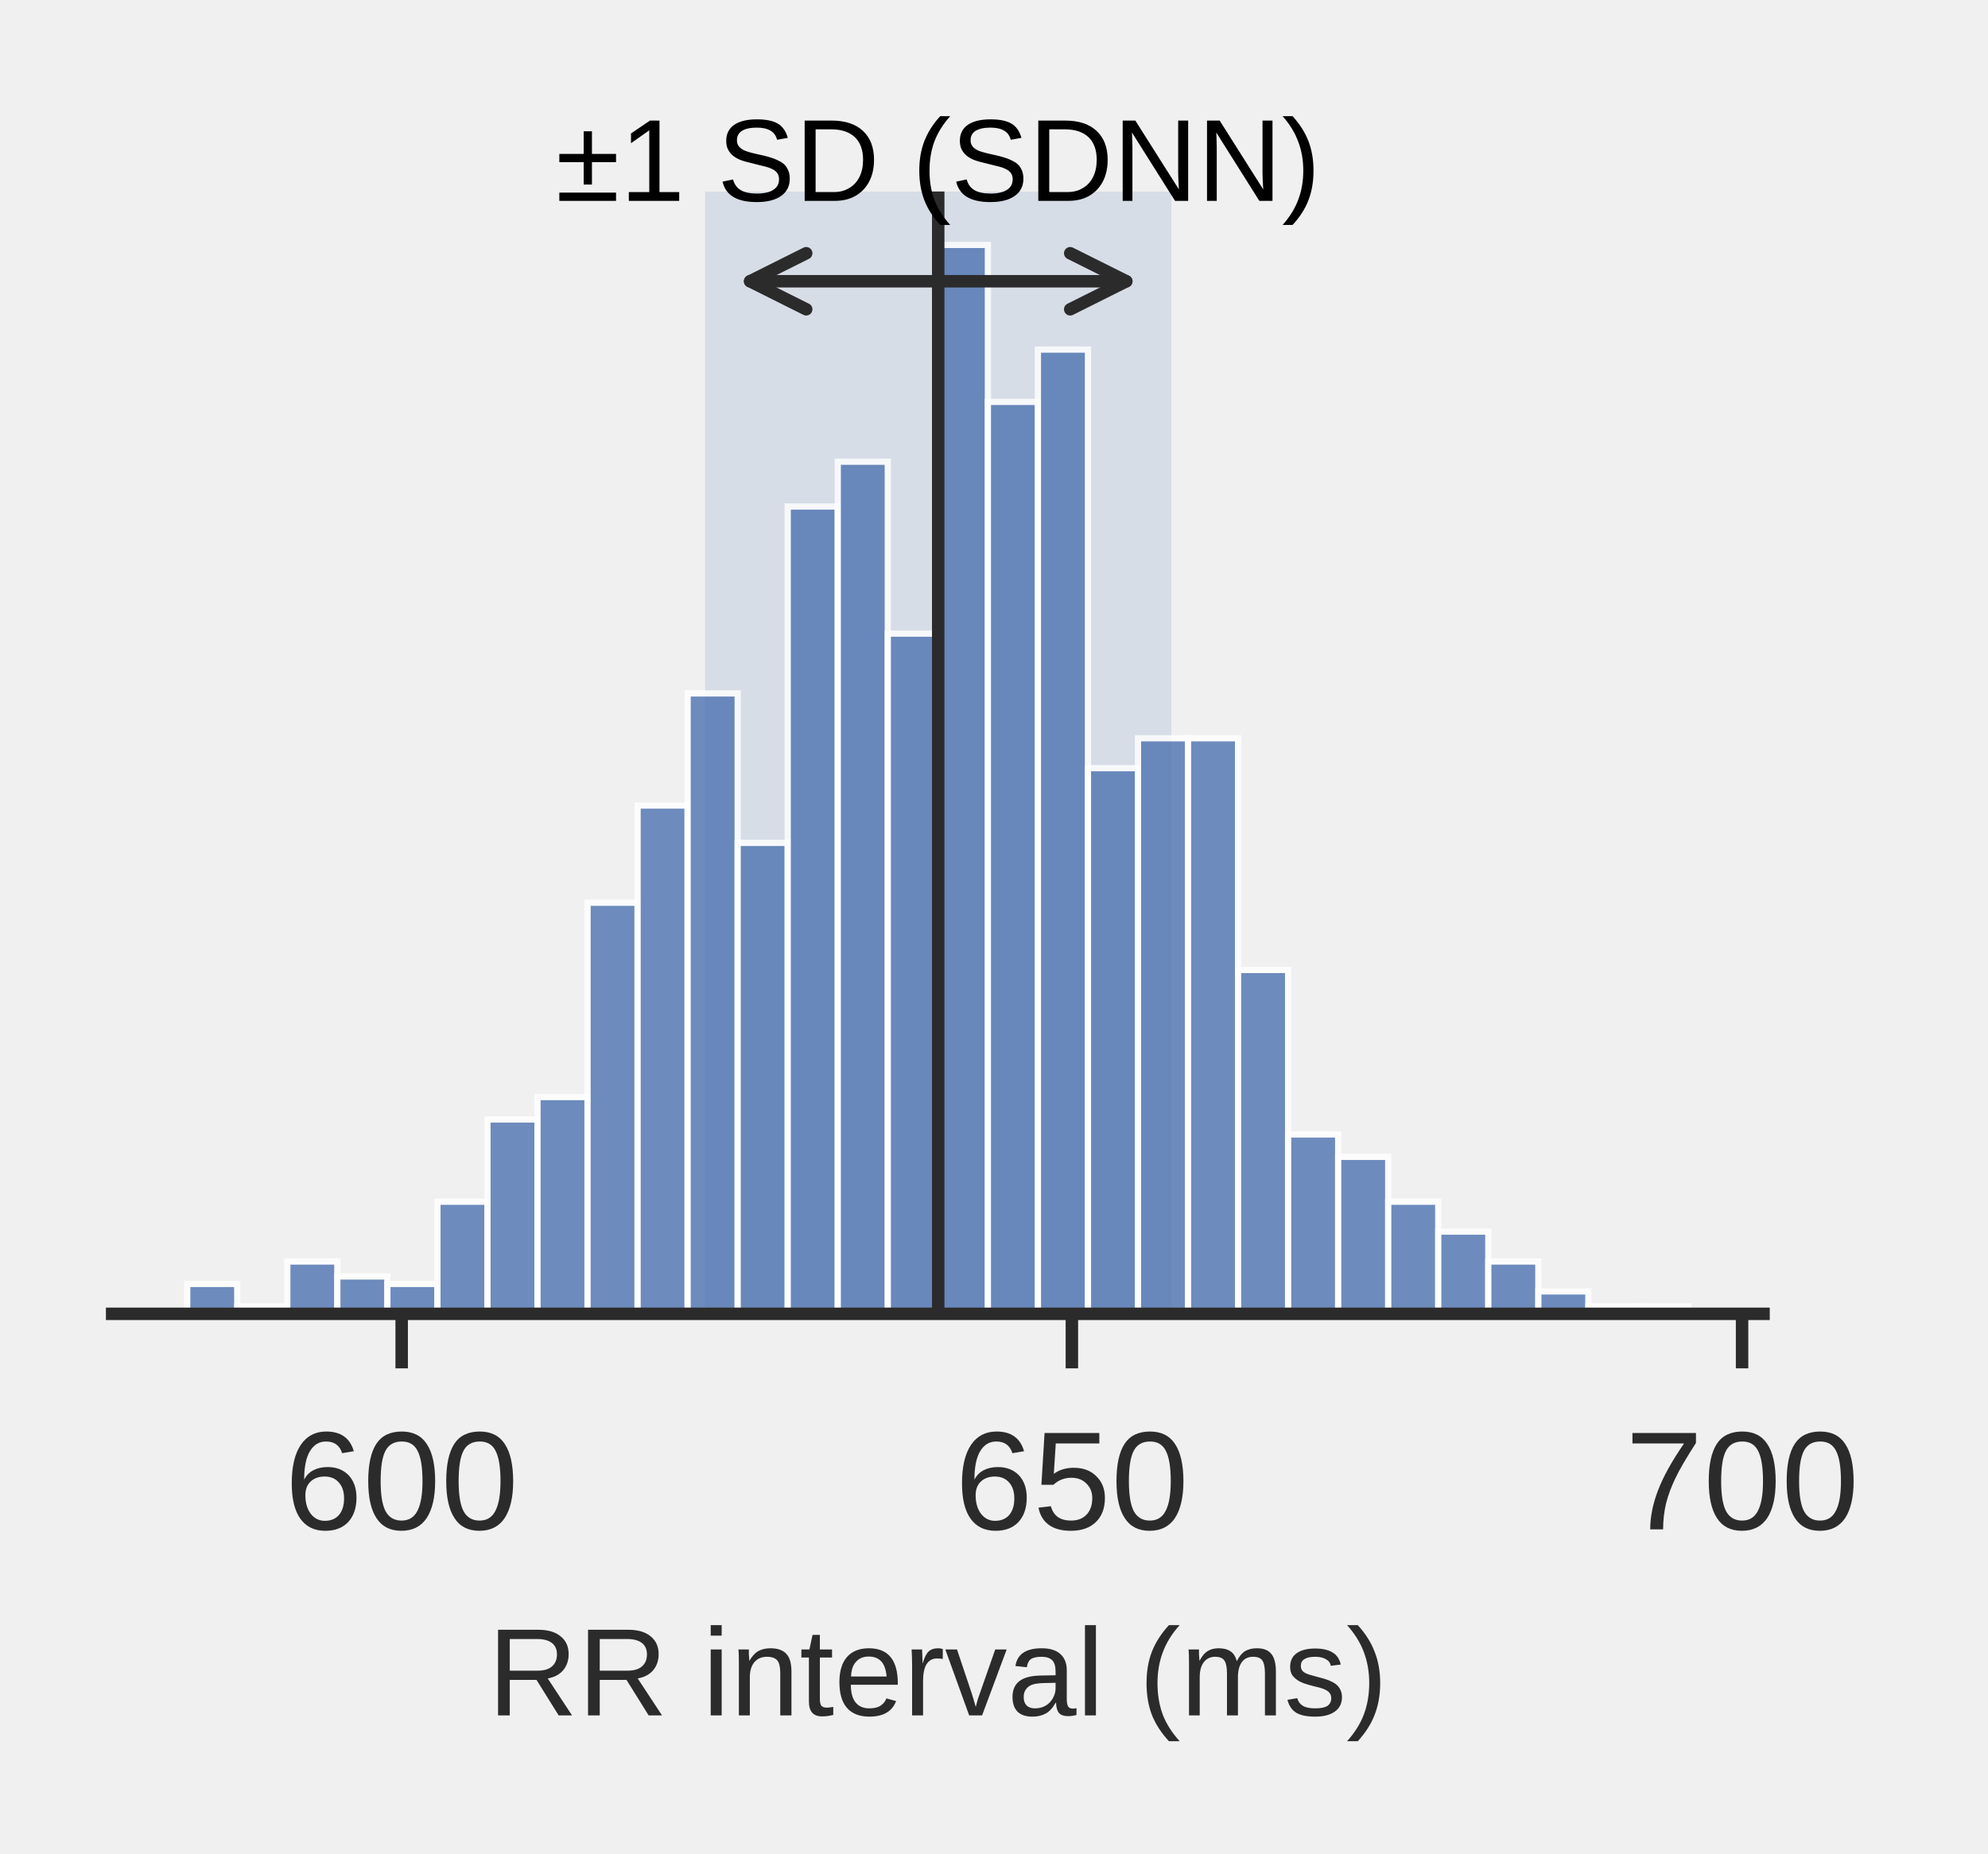
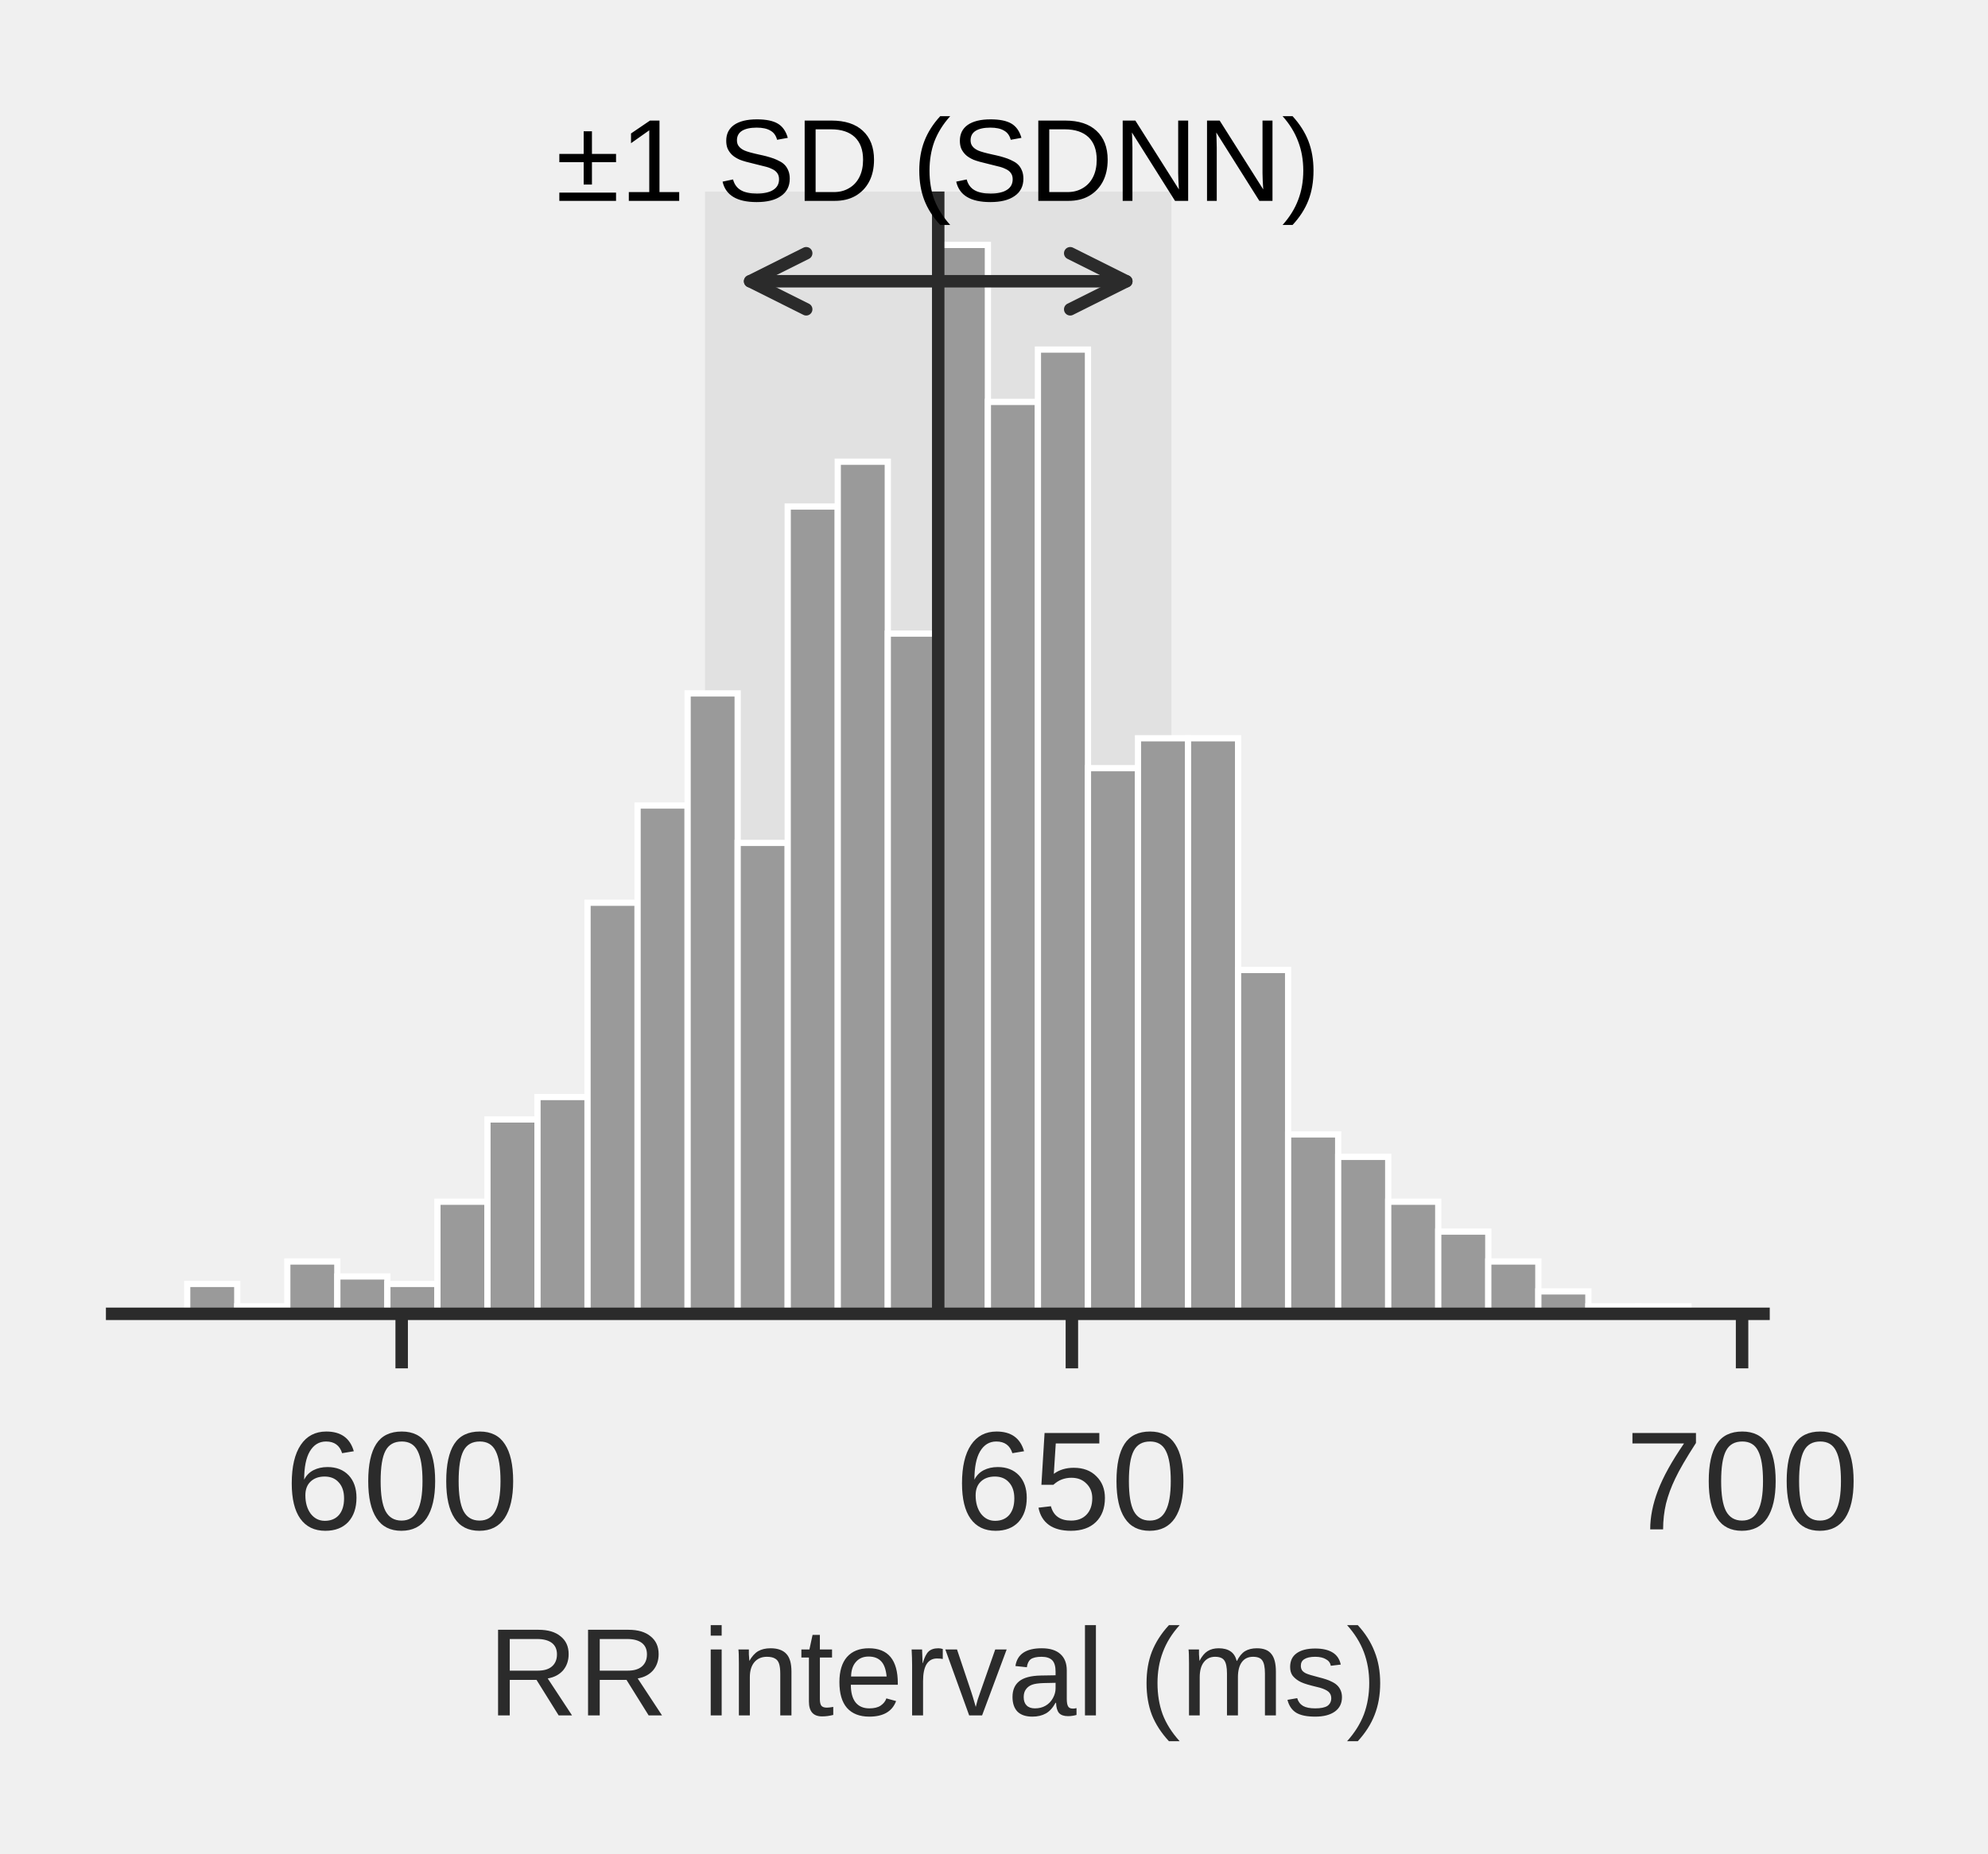
<svg xmlns="http://www.w3.org/2000/svg" xmlns:xlink="http://www.w3.org/1999/xlink" width="127.632pt" height="119.021pt" viewBox="0 0 127.632 119.021" version="1.1">
  <defs>
    <style type="text/css">*{stroke-linejoin: round; stroke-linecap: butt}</style>
  </defs>
  <g id="figure_1">
    <g id="patch_1">
      <path d="M 0 119.021  L 127.632 119.021  L 127.632 0  L 0 0  L 0 119.021  z " style="fill: none" />
    </g>
    <g id="axes_1">
      <g id="patch_2">
        <path d="M 7.2 84.368  L 113.22 84.368  L 113.22 12.296  L 7.2 12.296  L 7.2 84.368  z " style="fill: none" />
      </g>
      <g id="patch_3">
-         <path d="M 45.265 84.368  L 75.206 84.368  L 75.206 12.296  L 45.265 12.296  z " clip-path="url(#pd12a471ac4)" style="fill: #4c72b0; opacity: 0.15" />
+         <path d="M 45.265 84.368  L 75.206 84.368  L 75.206 12.296  L 45.265 12.296  z " clip-path="url(#pdaa8826d22)" style="fill: #9a9a9a; opacity: 0.18" />
      </g>
      <g id="patch_4">
-         <path d="M 12.019 84.368  L 15.232 84.368  L 15.232 82.448  L 12.019 82.448  z " clip-path="url(#pd12a471ac4)" style="fill: #4c72b0; opacity: 0.8; stroke: #ffffff; stroke-width: 0.4; stroke-linejoin: miter" />
+         <path d="M 12.019 84.368  L 15.232 84.368  L 15.232 82.448  L 12.019 82.448  z " clip-path="url(#pdaa8826d22)" style="fill: #9a9a9a; stroke: #ffffff; stroke-width: 0.4; stroke-linejoin: miter" />
      </g>
      <g id="patch_5">
-         <path d="M 15.232 84.368  L 18.445 84.368  L 18.445 83.888  L 15.232 83.888  z " clip-path="url(#pd12a471ac4)" style="fill: #4c72b0; opacity: 0.8; stroke: #ffffff; stroke-width: 0.4; stroke-linejoin: miter" />
+         <path d="M 15.232 84.368  L 18.445 84.368  L 18.445 83.888  L 15.232 83.888  z " clip-path="url(#pdaa8826d22)" style="fill: #9a9a9a; stroke: #ffffff; stroke-width: 0.4; stroke-linejoin: miter" />
      </g>
      <g id="patch_6">
-         <path d="M 18.445 84.368  L 21.657 84.368  L 21.657 81.008  L 18.445 81.008  z " clip-path="url(#pd12a471ac4)" style="fill: #4c72b0; opacity: 0.8; stroke: #ffffff; stroke-width: 0.4; stroke-linejoin: miter" />
+         <path d="M 18.445 84.368  L 21.657 84.368  L 21.657 81.008  L 18.445 81.008  z " clip-path="url(#pdaa8826d22)" style="fill: #9a9a9a; stroke: #ffffff; stroke-width: 0.4; stroke-linejoin: miter" />
      </g>
      <g id="patch_7">
-         <path d="M 21.657 84.368  L 24.87 84.368  L 24.87 81.968  L 21.657 81.968  z " clip-path="url(#pd12a471ac4)" style="fill: #4c72b0; opacity: 0.8; stroke: #ffffff; stroke-width: 0.4; stroke-linejoin: miter" />
+         <path d="M 21.657 84.368  L 24.87 84.368  L 24.87 81.968  L 21.657 81.968  z " clip-path="url(#pdaa8826d22)" style="fill: #9a9a9a; stroke: #ffffff; stroke-width: 0.4; stroke-linejoin: miter" />
      </g>
      <g id="patch_8">
-         <path d="M 24.87 84.368  L 28.083 84.368  L 28.083 82.448  L 24.87 82.448  z " clip-path="url(#pd12a471ac4)" style="fill: #4c72b0; opacity: 0.8; stroke: #ffffff; stroke-width: 0.4; stroke-linejoin: miter" />
+         <path d="M 24.87 84.368  L 28.083 84.368  L 28.083 82.448  L 24.87 82.448  z " clip-path="url(#pdaa8826d22)" style="fill: #9a9a9a; stroke: #ffffff; stroke-width: 0.4; stroke-linejoin: miter" />
      </g>
      <g id="patch_9">
-         <path d="M 28.083 84.368  L 31.295 84.368  L 31.295 77.168  L 28.083 77.168  z " clip-path="url(#pd12a471ac4)" style="fill: #4c72b0; opacity: 0.8; stroke: #ffffff; stroke-width: 0.4; stroke-linejoin: miter" />
+         <path d="M 28.083 84.368  L 31.295 84.368  L 31.295 77.168  L 28.083 77.168  z " clip-path="url(#pdaa8826d22)" style="fill: #9a9a9a; stroke: #ffffff; stroke-width: 0.4; stroke-linejoin: miter" />
      </g>
      <g id="patch_10">
-         <path d="M 31.295 84.368  L 34.508 84.368  L 34.508 71.888  L 31.295 71.888  z " clip-path="url(#pd12a471ac4)" style="fill: #4c72b0; opacity: 0.8; stroke: #ffffff; stroke-width: 0.4; stroke-linejoin: miter" />
+         <path d="M 31.295 84.368  L 34.508 84.368  L 34.508 71.888  L 31.295 71.888  z " clip-path="url(#pdaa8826d22)" style="fill: #9a9a9a; stroke: #ffffff; stroke-width: 0.4; stroke-linejoin: miter" />
      </g>
      <g id="patch_11">
-         <path d="M 34.508 84.368  L 37.721 84.368  L 37.721 70.448  L 34.508 70.448  z " clip-path="url(#pd12a471ac4)" style="fill: #4c72b0; opacity: 0.8; stroke: #ffffff; stroke-width: 0.4; stroke-linejoin: miter" />
+         <path d="M 34.508 84.368  L 37.721 84.368  L 37.721 70.448  L 34.508 70.448  z " clip-path="url(#pdaa8826d22)" style="fill: #9a9a9a; stroke: #ffffff; stroke-width: 0.4; stroke-linejoin: miter" />
      </g>
      <g id="patch_12">
-         <path d="M 37.721 84.368  L 40.934 84.368  L 40.934 57.968  L 37.721 57.968  z " clip-path="url(#pd12a471ac4)" style="fill: #4c72b0; opacity: 0.8; stroke: #ffffff; stroke-width: 0.4; stroke-linejoin: miter" />
+         <path d="M 37.721 84.368  L 40.934 84.368  L 40.934 57.968  L 37.721 57.968  z " clip-path="url(#pdaa8826d22)" style="fill: #9a9a9a; stroke: #ffffff; stroke-width: 0.4; stroke-linejoin: miter" />
      </g>
      <g id="patch_13">
-         <path d="M 40.934 84.368  L 44.146 84.368  L 44.146 51.728  L 40.934 51.728  z " clip-path="url(#pd12a471ac4)" style="fill: #4c72b0; opacity: 0.8; stroke: #ffffff; stroke-width: 0.4; stroke-linejoin: miter" />
+         <path d="M 40.934 84.368  L 44.146 84.368  L 44.146 51.728  L 40.934 51.728  z " clip-path="url(#pdaa8826d22)" style="fill: #9a9a9a; stroke: #ffffff; stroke-width: 0.4; stroke-linejoin: miter" />
      </g>
      <g id="patch_14">
-         <path d="M 44.146 84.368  L 47.359 84.368  L 47.359 44.528  L 44.146 44.528  z " clip-path="url(#pd12a471ac4)" style="fill: #4c72b0; opacity: 0.8; stroke: #ffffff; stroke-width: 0.4; stroke-linejoin: miter" />
+         <path d="M 44.146 84.368  L 47.359 84.368  L 47.359 44.528  L 44.146 44.528  z " clip-path="url(#pdaa8826d22)" style="fill: #9a9a9a; stroke: #ffffff; stroke-width: 0.4; stroke-linejoin: miter" />
      </g>
      <g id="patch_15">
-         <path d="M 47.359 84.368  L 50.572 84.368  L 50.572 54.128  L 47.359 54.128  z " clip-path="url(#pd12a471ac4)" style="fill: #4c72b0; opacity: 0.8; stroke: #ffffff; stroke-width: 0.4; stroke-linejoin: miter" />
+         <path d="M 47.359 84.368  L 50.572 84.368  L 50.572 54.128  L 47.359 54.128  z " clip-path="url(#pdaa8826d22)" style="fill: #9a9a9a; stroke: #ffffff; stroke-width: 0.4; stroke-linejoin: miter" />
      </g>
      <g id="patch_16">
-         <path d="M 50.572 84.368  L 53.785 84.368  L 53.785 32.528  L 50.572 32.528  z " clip-path="url(#pd12a471ac4)" style="fill: #4c72b0; opacity: 0.8; stroke: #ffffff; stroke-width: 0.4; stroke-linejoin: miter" />
+         <path d="M 50.572 84.368  L 53.785 84.368  L 53.785 32.528  L 50.572 32.528  z " clip-path="url(#pdaa8826d22)" style="fill: #9a9a9a; stroke: #ffffff; stroke-width: 0.4; stroke-linejoin: miter" />
      </g>
      <g id="patch_17">
-         <path d="M 53.785 84.368  L 56.997 84.368  L 56.997 29.648  L 53.785 29.648  z " clip-path="url(#pd12a471ac4)" style="fill: #4c72b0; opacity: 0.8; stroke: #ffffff; stroke-width: 0.4; stroke-linejoin: miter" />
+         <path d="M 53.785 84.368  L 56.997 84.368  L 56.997 29.648  L 53.785 29.648  z " clip-path="url(#pdaa8826d22)" style="fill: #9a9a9a; stroke: #ffffff; stroke-width: 0.4; stroke-linejoin: miter" />
      </g>
      <g id="patch_18">
-         <path d="M 56.997 84.368  L 60.21 84.368  L 60.21 40.688  L 56.997 40.688  z " clip-path="url(#pd12a471ac4)" style="fill: #4c72b0; opacity: 0.8; stroke: #ffffff; stroke-width: 0.4; stroke-linejoin: miter" />
+         <path d="M 56.997 84.368  L 60.21 84.368  L 60.21 40.688  L 56.997 40.688  z " clip-path="url(#pdaa8826d22)" style="fill: #9a9a9a; stroke: #ffffff; stroke-width: 0.4; stroke-linejoin: miter" />
      </g>
      <g id="patch_19">
-         <path d="M 60.21 84.368  L 63.423 84.368  L 63.423 15.728  L 60.21 15.728  z " clip-path="url(#pd12a471ac4)" style="fill: #4c72b0; opacity: 0.8; stroke: #ffffff; stroke-width: 0.4; stroke-linejoin: miter" />
+         <path d="M 60.21 84.368  L 63.423 84.368  L 63.423 15.728  L 60.21 15.728  z " clip-path="url(#pdaa8826d22)" style="fill: #9a9a9a; stroke: #ffffff; stroke-width: 0.4; stroke-linejoin: miter" />
      </g>
      <g id="patch_20">
-         <path d="M 63.423 84.368  L 66.635 84.368  L 66.635 25.808  L 63.423 25.808  z " clip-path="url(#pd12a471ac4)" style="fill: #4c72b0; opacity: 0.8; stroke: #ffffff; stroke-width: 0.4; stroke-linejoin: miter" />
+         <path d="M 63.423 84.368  L 66.635 84.368  L 66.635 25.808  L 63.423 25.808  z " clip-path="url(#pdaa8826d22)" style="fill: #9a9a9a; stroke: #ffffff; stroke-width: 0.4; stroke-linejoin: miter" />
      </g>
      <g id="patch_21">
-         <path d="M 66.635 84.368  L 69.848 84.368  L 69.848 22.448  L 66.635 22.448  z " clip-path="url(#pd12a471ac4)" style="fill: #4c72b0; opacity: 0.8; stroke: #ffffff; stroke-width: 0.4; stroke-linejoin: miter" />
+         <path d="M 66.635 84.368  L 69.848 84.368  L 69.848 22.448  L 66.635 22.448  z " clip-path="url(#pdaa8826d22)" style="fill: #9a9a9a; stroke: #ffffff; stroke-width: 0.4; stroke-linejoin: miter" />
      </g>
      <g id="patch_22">
-         <path d="M 69.848 84.368  L 73.061 84.368  L 73.061 49.328  L 69.848 49.328  z " clip-path="url(#pd12a471ac4)" style="fill: #4c72b0; opacity: 0.8; stroke: #ffffff; stroke-width: 0.4; stroke-linejoin: miter" />
+         <path d="M 69.848 84.368  L 73.061 84.368  L 73.061 49.328  L 69.848 49.328  z " clip-path="url(#pdaa8826d22)" style="fill: #9a9a9a; stroke: #ffffff; stroke-width: 0.4; stroke-linejoin: miter" />
      </g>
      <g id="patch_23">
-         <path d="M 73.061 84.368  L 76.274 84.368  L 76.274 47.408  L 73.061 47.408  z " clip-path="url(#pd12a471ac4)" style="fill: #4c72b0; opacity: 0.8; stroke: #ffffff; stroke-width: 0.4; stroke-linejoin: miter" />
+         <path d="M 73.061 84.368  L 76.274 84.368  L 76.274 47.408  L 73.061 47.408  z " clip-path="url(#pdaa8826d22)" style="fill: #9a9a9a; stroke: #ffffff; stroke-width: 0.4; stroke-linejoin: miter" />
      </g>
      <g id="patch_24">
-         <path d="M 76.274 84.368  L 79.486 84.368  L 79.486 47.408  L 76.274 47.408  z " clip-path="url(#pd12a471ac4)" style="fill: #4c72b0; opacity: 0.8; stroke: #ffffff; stroke-width: 0.4; stroke-linejoin: miter" />
+         <path d="M 76.274 84.368  L 79.486 84.368  L 79.486 47.408  L 76.274 47.408  z " clip-path="url(#pdaa8826d22)" style="fill: #9a9a9a; stroke: #ffffff; stroke-width: 0.4; stroke-linejoin: miter" />
      </g>
      <g id="patch_25">
-         <path d="M 79.486 84.368  L 82.699 84.368  L 82.699 62.288  L 79.486 62.288  z " clip-path="url(#pd12a471ac4)" style="fill: #4c72b0; opacity: 0.8; stroke: #ffffff; stroke-width: 0.4; stroke-linejoin: miter" />
+         <path d="M 79.486 84.368  L 82.699 84.368  L 82.699 62.288  L 79.486 62.288  z " clip-path="url(#pdaa8826d22)" style="fill: #9a9a9a; stroke: #ffffff; stroke-width: 0.4; stroke-linejoin: miter" />
      </g>
      <g id="patch_26">
-         <path d="M 82.699 84.368  L 85.912 84.368  L 85.912 72.848  L 82.699 72.848  z " clip-path="url(#pd12a471ac4)" style="fill: #4c72b0; opacity: 0.8; stroke: #ffffff; stroke-width: 0.4; stroke-linejoin: miter" />
+         <path d="M 82.699 84.368  L 85.912 84.368  L 85.912 72.848  L 82.699 72.848  z " clip-path="url(#pdaa8826d22)" style="fill: #9a9a9a; stroke: #ffffff; stroke-width: 0.4; stroke-linejoin: miter" />
      </g>
      <g id="patch_27">
-         <path d="M 85.912 84.368  L 89.125 84.368  L 89.125 74.288  L 85.912 74.288  z " clip-path="url(#pd12a471ac4)" style="fill: #4c72b0; opacity: 0.8; stroke: #ffffff; stroke-width: 0.4; stroke-linejoin: miter" />
+         <path d="M 85.912 84.368  L 89.125 84.368  L 89.125 74.288  L 85.912 74.288  z " clip-path="url(#pdaa8826d22)" style="fill: #9a9a9a; stroke: #ffffff; stroke-width: 0.4; stroke-linejoin: miter" />
      </g>
      <g id="patch_28">
-         <path d="M 89.125 84.368  L 92.337 84.368  L 92.337 77.168  L 89.125 77.168  z " clip-path="url(#pd12a471ac4)" style="fill: #4c72b0; opacity: 0.8; stroke: #ffffff; stroke-width: 0.4; stroke-linejoin: miter" />
+         <path d="M 89.125 84.368  L 92.337 84.368  L 92.337 77.168  L 89.125 77.168  z " clip-path="url(#pdaa8826d22)" style="fill: #9a9a9a; stroke: #ffffff; stroke-width: 0.4; stroke-linejoin: miter" />
      </g>
      <g id="patch_29">
-         <path d="M 92.337 84.368  L 95.55 84.368  L 95.55 79.088  L 92.337 79.088  z " clip-path="url(#pd12a471ac4)" style="fill: #4c72b0; opacity: 0.8; stroke: #ffffff; stroke-width: 0.4; stroke-linejoin: miter" />
+         <path d="M 92.337 84.368  L 95.55 84.368  L 95.55 79.088  L 92.337 79.088  z " clip-path="url(#pdaa8826d22)" style="fill: #9a9a9a; stroke: #ffffff; stroke-width: 0.4; stroke-linejoin: miter" />
      </g>
      <g id="patch_30">
-         <path d="M 95.55 84.368  L 98.763 84.368  L 98.763 81.008  L 95.55 81.008  z " clip-path="url(#pd12a471ac4)" style="fill: #4c72b0; opacity: 0.8; stroke: #ffffff; stroke-width: 0.4; stroke-linejoin: miter" />
+         <path d="M 95.55 84.368  L 98.763 84.368  L 98.763 81.008  L 95.55 81.008  z " clip-path="url(#pdaa8826d22)" style="fill: #9a9a9a; stroke: #ffffff; stroke-width: 0.4; stroke-linejoin: miter" />
      </g>
      <g id="patch_31">
-         <path d="M 98.763 84.368  L 101.975 84.368  L 101.975 82.928  L 98.763 82.928  z " clip-path="url(#pd12a471ac4)" style="fill: #4c72b0; opacity: 0.8; stroke: #ffffff; stroke-width: 0.4; stroke-linejoin: miter" />
+         <path d="M 98.763 84.368  L 101.975 84.368  L 101.975 82.928  L 98.763 82.928  z " clip-path="url(#pdaa8826d22)" style="fill: #9a9a9a; stroke: #ffffff; stroke-width: 0.4; stroke-linejoin: miter" />
      </g>
      <g id="patch_32">
-         <path d="M 101.975 84.368  L 105.188 84.368  L 105.188 83.888  L 101.975 83.888  z " clip-path="url(#pd12a471ac4)" style="fill: #4c72b0; opacity: 0.8; stroke: #ffffff; stroke-width: 0.4; stroke-linejoin: miter" />
+         <path d="M 101.975 84.368  L 105.188 84.368  L 105.188 83.888  L 101.975 83.888  z " clip-path="url(#pdaa8826d22)" style="fill: #9a9a9a; stroke: #ffffff; stroke-width: 0.4; stroke-linejoin: miter" />
      </g>
      <g id="patch_33">
-         <path d="M 105.188 84.368  L 108.401 84.368  L 108.401 83.888  L 105.188 83.888  z " clip-path="url(#pd12a471ac4)" style="fill: #4c72b0; opacity: 0.8; stroke: #ffffff; stroke-width: 0.4; stroke-linejoin: miter" />
+         <path d="M 105.188 84.368  L 108.401 84.368  L 108.401 83.888  L 105.188 83.888  z " clip-path="url(#pdaa8826d22)" style="fill: #9a9a9a; stroke: #ffffff; stroke-width: 0.4; stroke-linejoin: miter" />
      </g>
      <g id="matplotlib.axis_1">
        <g id="xtick_1">
          <g id="line2d_1">
            <defs>
-               <path id="mcc3b31a0af" d="M 0 0  L 0 3.5  " style="stroke: #2b2b2b; stroke-width: 0.8" />
+               <path id="m5263f65328" d="M 0 0  L 0 3.5  " style="stroke: #2b2b2b; stroke-width: 0.8" />
            </defs>
            <g>
-               <use xlink:href="#mcc3b31a0af" x="25.788" y="84.368" style="fill: #2b2b2b; stroke: #2b2b2b; stroke-width: 0.8" />
+               <use xlink:href="#m5263f65328" x="25.788" y="84.368" style="fill: #2b2b2b; stroke: #2b2b2b; stroke-width: 0.8" />
            </g>
          </g>
          <g id="text_1">
            <text style="font-size: 9px; font-family: 'Arial', 'Helvetica', 'DejaVu Sans', sans-serif; text-anchor: middle; fill: #2b2b2b" x="25.788" y="98.207" transform="rotate(-0 25.78792 98.20703)">600</text>
          </g>
        </g>
        <g id="xtick_2">
          <g id="line2d_2">
            <g>
-               <use xlink:href="#mcc3b31a0af" x="68.816" y="84.368" style="fill: #2b2b2b; stroke: #2b2b2b; stroke-width: 0.8" />
+               <use xlink:href="#m5263f65328" x="68.816" y="84.368" style="fill: #2b2b2b; stroke: #2b2b2b; stroke-width: 0.8" />
            </g>
          </g>
          <g id="text_2">
            <text style="font-size: 9px; font-family: 'Arial', 'Helvetica', 'DejaVu Sans', sans-serif; text-anchor: middle; fill: #2b2b2b" x="68.816" y="98.207" transform="rotate(-0 68.81552 98.20703)">650</text>
          </g>
        </g>
        <g id="xtick_3">
          <g id="line2d_3">
            <g>
-               <use xlink:href="#mcc3b31a0af" x="111.843" y="84.368" style="fill: #2b2b2b; stroke: #2b2b2b; stroke-width: 0.8" />
+               <use xlink:href="#m5263f65328" x="111.843" y="84.368" style="fill: #2b2b2b; stroke: #2b2b2b; stroke-width: 0.8" />
            </g>
          </g>
          <g id="text_3">
            <text style="font-size: 9px; font-family: 'Arial', 'Helvetica', 'DejaVu Sans', sans-serif; text-anchor: middle; fill: #2b2b2b" x="111.843" y="98.207" transform="rotate(-0 111.8431 98.20703)">700</text>
          </g>
        </g>
        <g id="text_4">
          <text style="font-size: 8px; font-family: 'Arial', 'Helvetica', 'DejaVu Sans', sans-serif; text-anchor: middle; fill: #2b2b2b" x="60.21" y="110.157" transform="rotate(-0 60.21 110.1575)">RR interval (ms)</text>
        </g>
      </g>
      <g id="matplotlib.axis_2" />
      <g id="line2d_4">
-         <path d="M 60.235 84.368  L 60.235 12.296  " clip-path="url(#pd12a471ac4)" style="fill: none; stroke: #2b2b2b; stroke-width: 0.8; stroke-linecap: square" />
+         <path d="M 60.235 84.368  L 60.235 12.296  " clip-path="url(#pdaa8826d22)" style="fill: none; stroke: #2b2b2b; stroke-width: 0.8; stroke-linecap: square" />
      </g>
      <g id="patch_34">
        <path d="M 7.2 84.368  L 113.22 84.368  " style="fill: none; stroke: #2b2b2b; stroke-width: 0.8; stroke-linejoin: miter; stroke-linecap: square" />
      </g>
      <g id="patch_35">
        <path d="M 48.159 18.062  Q 60.234 18.062 72.309 18.062  " style="fill: none; stroke: #2b2b2b; stroke-width: 0.8; stroke-linecap: round" />
        <path d="M 51.759 19.862  L 48.159 18.062  L 51.759 16.262  " style="fill: none; stroke: #2b2b2b; stroke-width: 0.8; stroke-linecap: round" />
        <path d="M 68.709 16.262  L 72.309 18.062  L 68.709 19.862  " style="fill: none; stroke: #2b2b2b; stroke-width: 0.8; stroke-linecap: round" />
      </g>
      <g id="text_5">
        <text style="font-size: 7.5px; font-family: 'Arial', 'Helvetica', 'DejaVu Sans', sans-serif; text-anchor: middle" x="60.235" y="12.899" transform="rotate(-0 60.2354 12.89883)">±1 SD (SDNN)</text>
      </g>
    </g>
  </g>
  <defs>
-     <clipPath id="pd12a471ac4">
+     <clipPath id="pdaa8826d22">
      <rect x="7.2" y="12.296" width="106.02" height="72.072" />
    </clipPath>
  </defs>
</svg>
